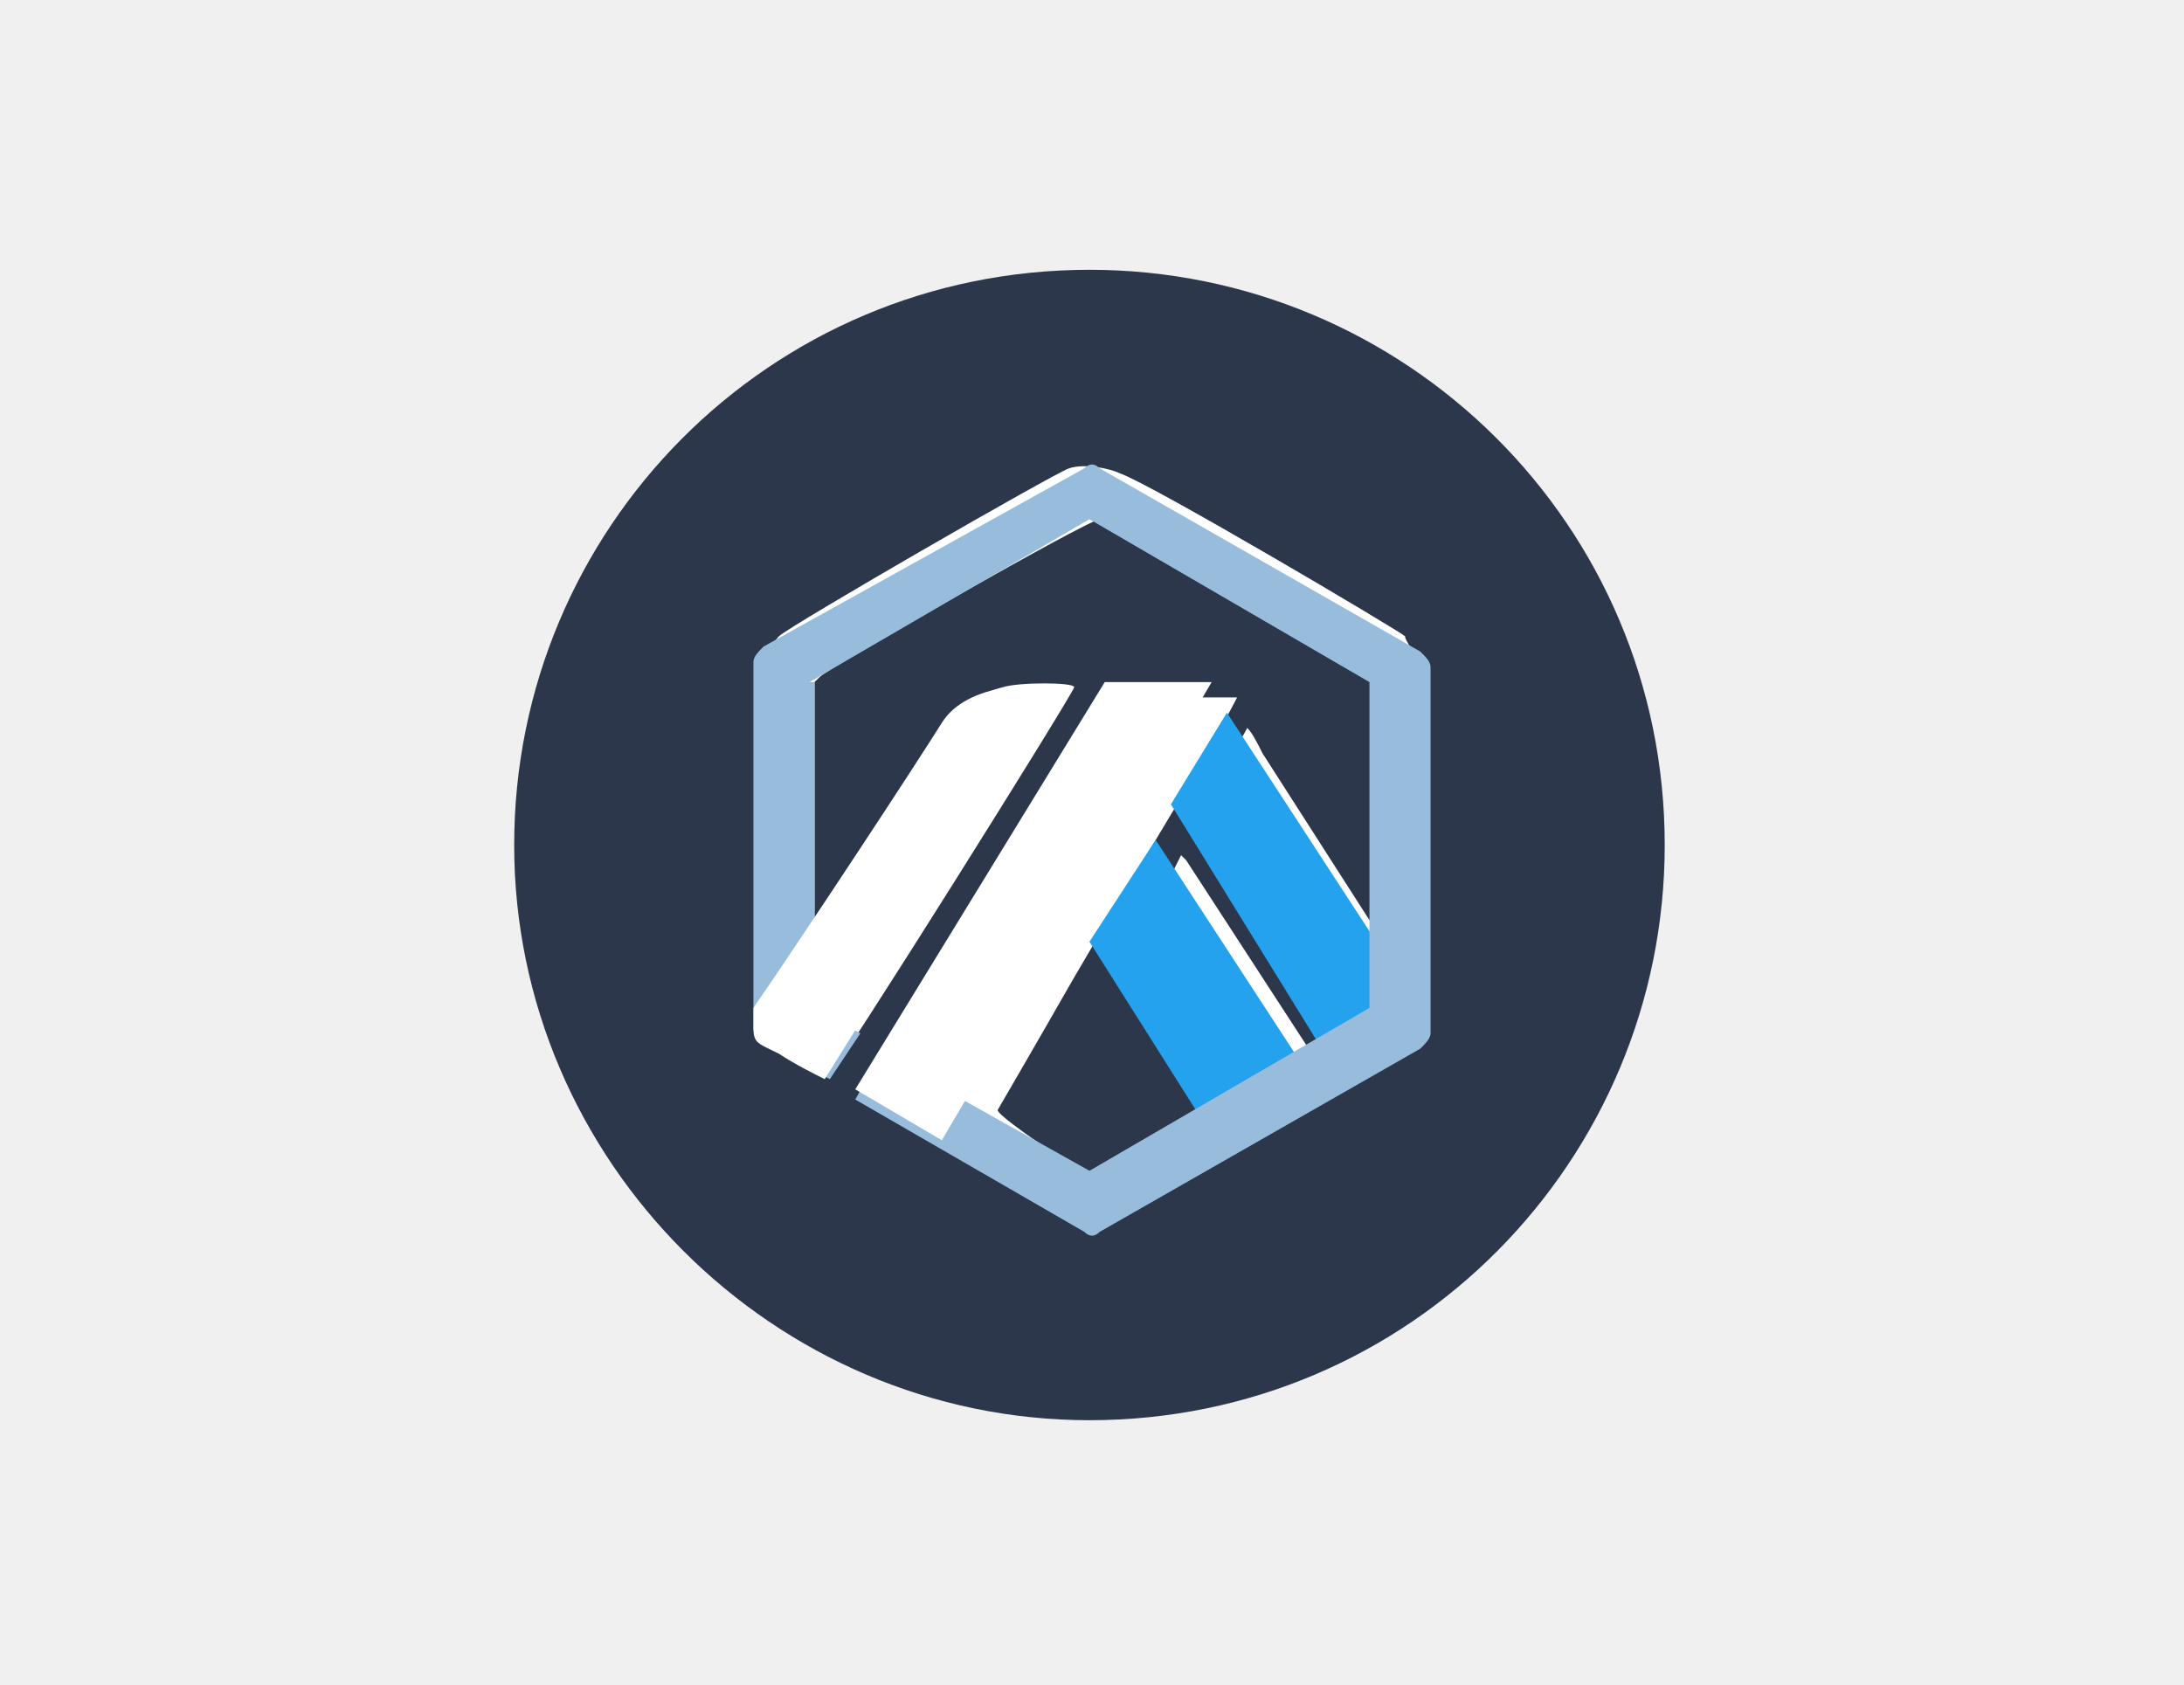
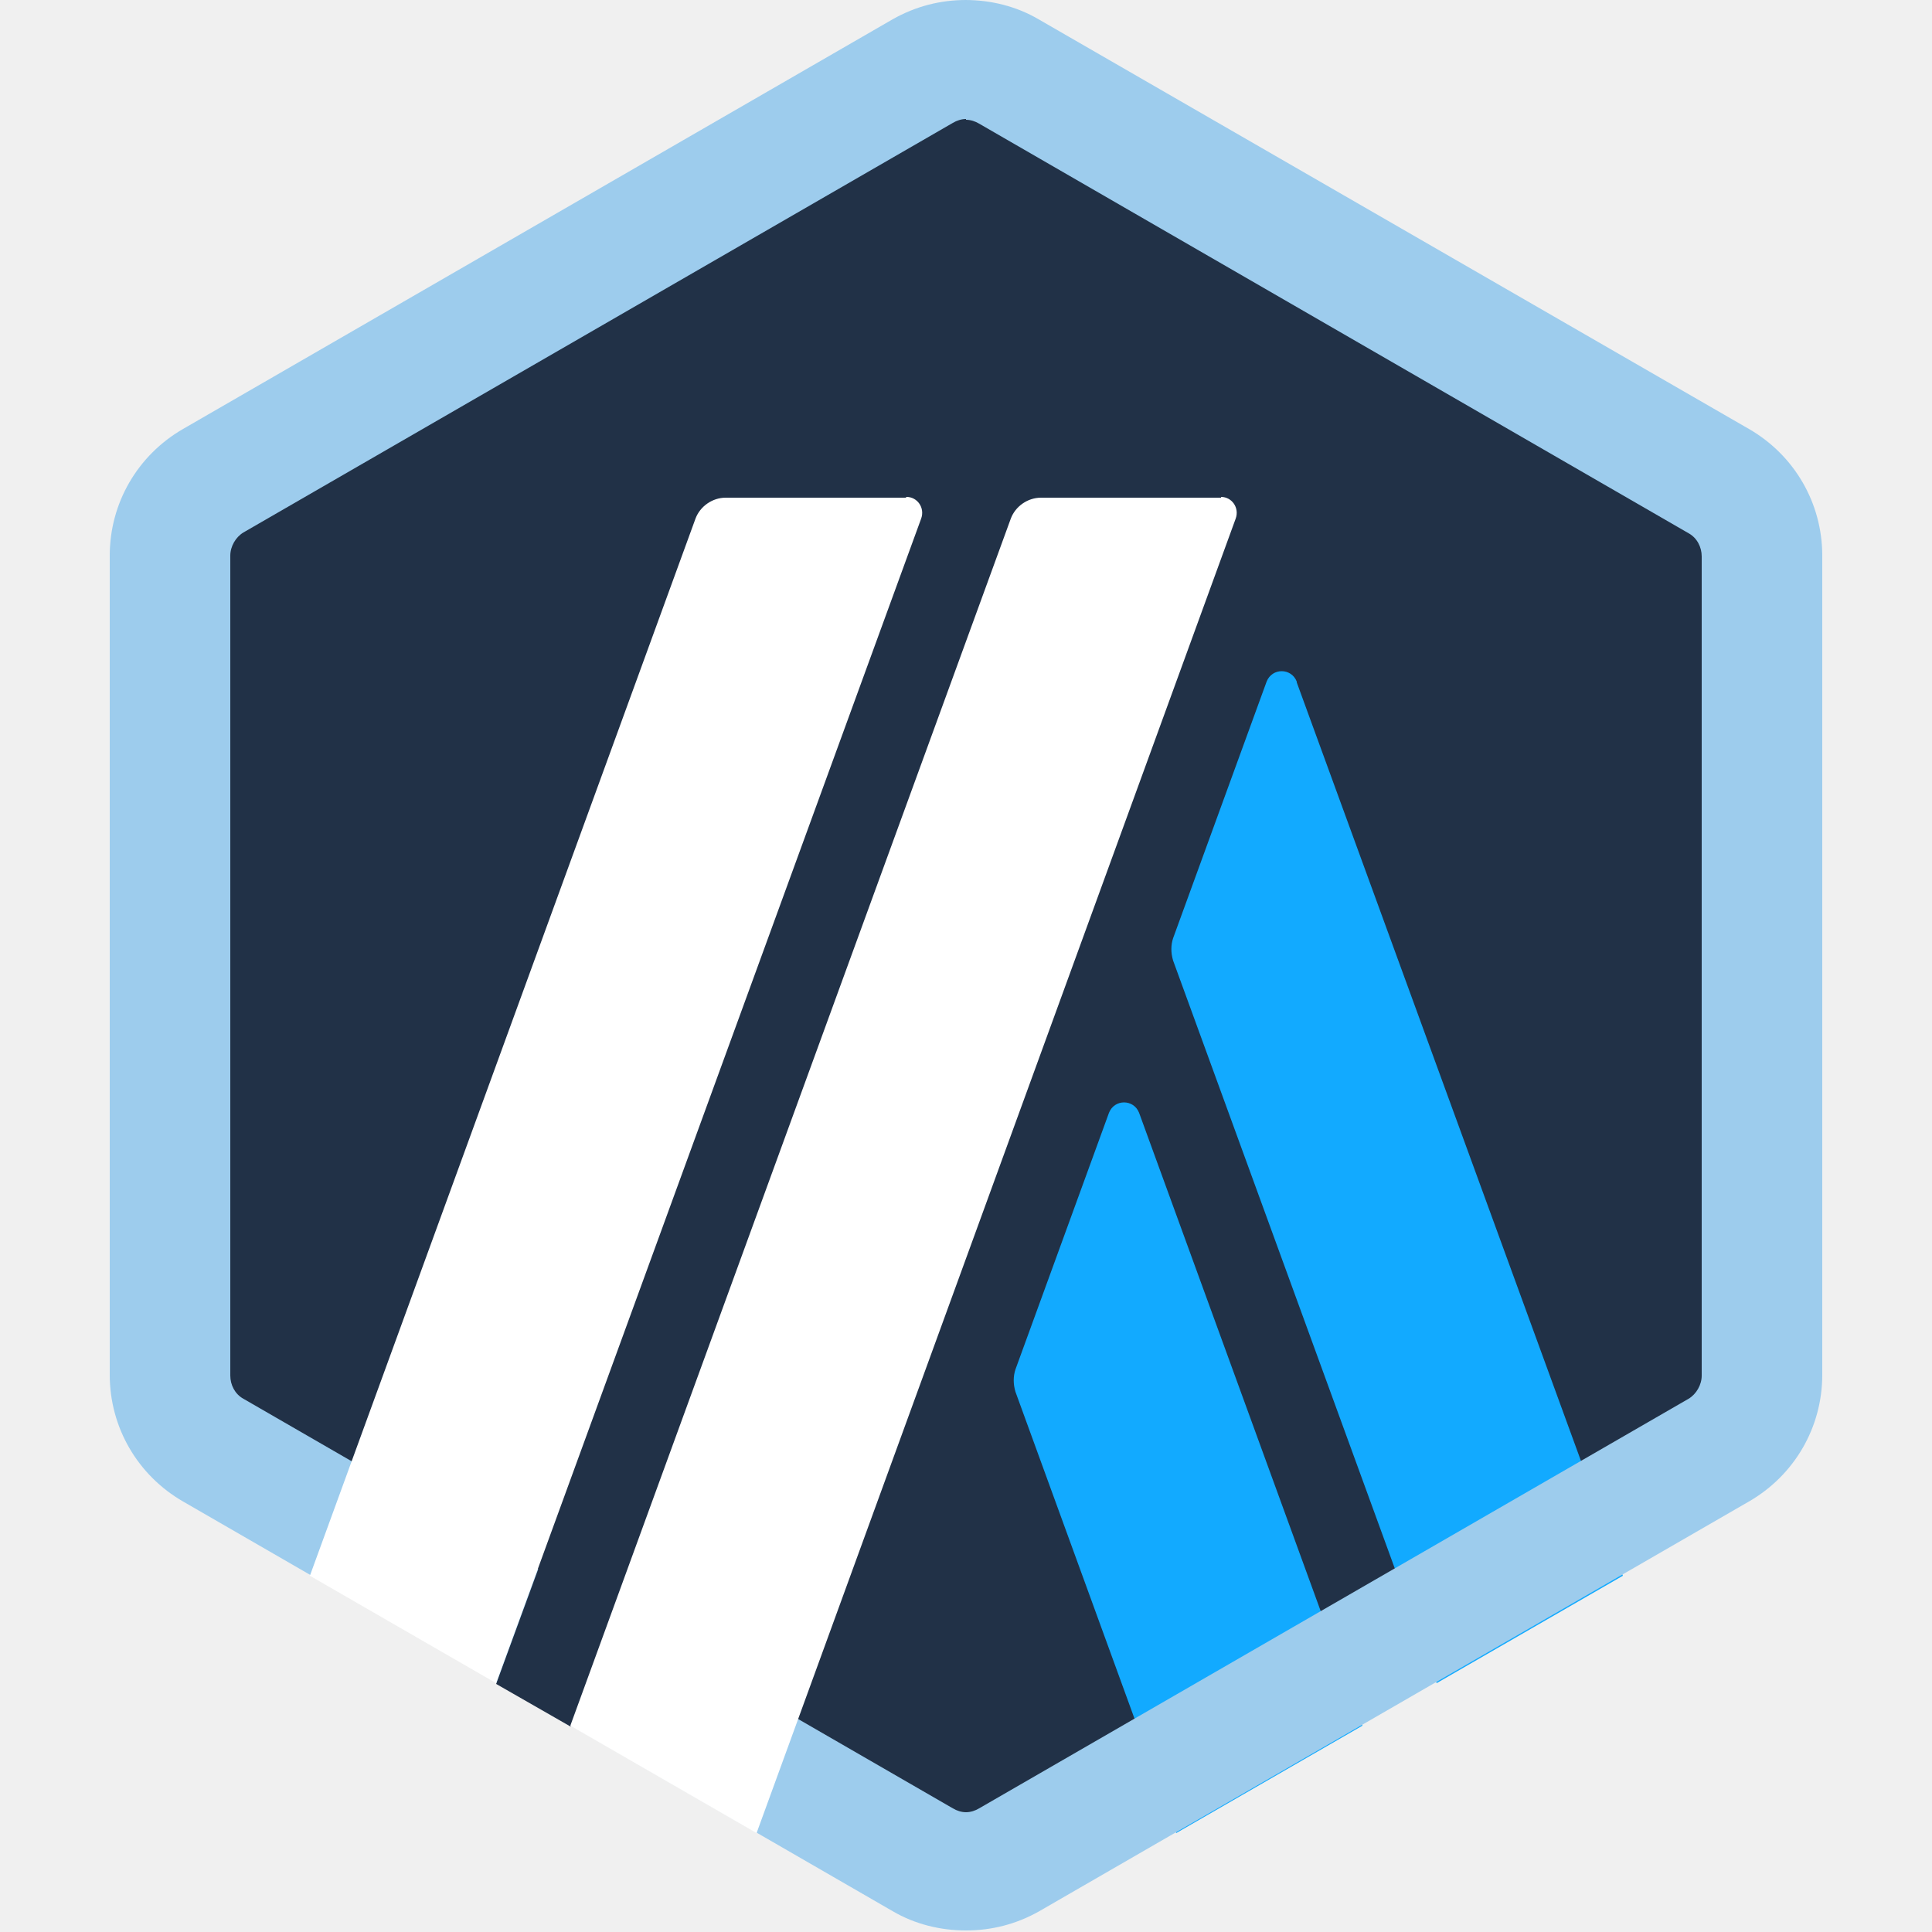
- <svg xmlns="http://www.w3.org/2000/svg" version="1.0" id="katman_1" x="0px" y="0px" viewBox="0 0 42.9 33.1" style="enable-background:new 0 0 42.9 33.1;" xml:space="preserve">
+ <svg xmlns="http://www.w3.org/2000/svg" version="1.1" id="Layer_1" x="0px" y="0px" viewBox="0 0 2500 2500" style="enable-background:new 0 0 2500 2500;" xml:space="preserve">
  <style type="text/css">
- 	.st0{fill:#2C374B;}
- 	.st1{fill-rule:evenodd;clip-rule:evenodd;fill:#FFFFFF;}
- 	.st2{fill:#24A2EE;}
- 	.st3{fill-rule:evenodd;clip-rule:evenodd;fill:#98BCDC;}
+ 	.st0{fill:none;}
+ 	.st1{fill:#213147;}
+ 	.st2{fill:#12AAFF;}
+ 	.st3{fill:#9DCCED;}
	.st4{fill:#FFFFFF;}
</style>
-   <path class="st0" d="M21.4,27.9c6.3,0,11.3-5.1,11.3-11.3c0-6.3-5.1-11.3-11.3-11.3c-6.3,0-11.3,5.1-11.3,11.3  C10.1,22.8,15.2,27.9,21.4,27.9z" />
-   <path class="st1" d="M27.6,12.5c-0.1-0.1-5-3-5.6-3.2c-0.2-0.1-0.7-0.2-1-0.1c-0.3,0.1-5.5,3.1-5.7,3.3c-0.1,0.1-0.2,0.3-0.3,0.4  c-0.1,0.2-0.1,0.3-0.1,3.8l0,3.6l0.7,0.4c0.4,0.2,0.7,0.4,0.7,0.4c0.1,0,4.8-7.5,4.8-7.6c0-0.1-1.1-0.1-1.4,0  c-0.4,0.1-0.7,0.3-0.9,0.5c-0.1,0.1-0.7,1.1-1.5,2.2c-0.7,1.1-1.3,2.1-1.3,2.1c0,0,0-1,0-2.4v-2.5l0.1-0.1c0.2-0.2,5.3-3.1,5.5-3.1  c0.1,0,0.2,0,1.4,0.7c0.4,0.2,1.5,0.8,2.4,1.4c0.9,0.5,1.7,1,1.8,1.1l0.1,0.1v5.2l-2.5-3.9c-0.1-0.2-0.2-0.4-0.3-0.5l0,0l0,0  c0,0,0,0,0,0c0,0-0.1,0.2-0.7,1.2c-0.1,0.1-0.2,0.3-0.2,0.4l-0.1,0.2l0,0l0,0l0.1,0.1l0.1,0.1c0,0,0,0.1,0.1,0.1l0.2,0.3  c0,0,0,0.1,0.1,0.1c0.1,0.1,0.2,0.3,0.2,0.4c0,0,0,0,0,0.1l2.1,3.4l-0.2,0.1c-0.1,0.1-0.2,0.1-0.3,0.1l-2.6-4l-0.1-0.1l-0.2,0.4l0,0  l-1,1.6l0,0l2,3.2c-0.3,0.2-2,1.4-2.1,1.4c-0.1,0-2.4-1.5-2.3-1.6c0,0,0.7-1.2,1.5-2.6l0,0c0.7-1.2,1.6-2.7,2.2-3.7  c0.7-1.2,1-1.8,1-1.8c0,0-0.5,0-1.1,0l-1,0l-2.3,3.8c-0.8,1.4-1.6,2.7-2,3.4l0,0C17.2,21,17,21.2,17,21.2l-0.1,0.2l1.8,1  c1,0.6,1.9,1.1,2.1,1.2c0.3,0.2,0.8,0.2,1,0.2c0.2-0.1,5.4-3.1,5.7-3.3c0.1-0.1,0.2-0.2,0.3-0.4l0.1-0.3l0-3.3l0-3.3l-0.1-0.2  C27.8,12.8,27.6,12.6,27.6,12.5z M27,18.6L27,18.6L27,18.6L27,18.6z" />
-   <path class="st2" d="M27.1,18.6l-3-4.6l-1.1,1.8l2.9,4.7l1.3-0.6L27.1,18.6z" />
-   <path class="st2" d="M25.7,21.1l-3-4.6l-1.3,2l2.4,3.8l1.5-0.6L25.7,21.1z" />
-   <path class="st3" d="M15.9,13.4l5.5-3.2l5.5,3.2v6.4l-5.5,3.2l-4.1-2.3l-0.5,0.9l4.5,2.6c0.1,0.1,0.2,0.1,0.3,0l6.3-3.6  c0.1-0.1,0.2-0.2,0.2-0.3v-7.2c0-0.1-0.1-0.2-0.2-0.3l-6.3-3.6c-0.1-0.1-0.2-0.1-0.3,0L15,12.7c-0.1,0.1-0.2,0.2-0.2,0.3v7.2  c0,0.1,0.1,0.2,0.2,0.3l1.3,0.7l0.6-0.9l-0.9-0.5V13.4z" />
-   <path class="st4" d="M23.8,13.4l-2.1,0l-4.9,8l1.7,1L23.8,13.4z" />
-   <path class="st4" d="M18.5,14.2c0.5-0.8,1.9-0.8,2.5-0.7l-4.8,7.7c-0.2-0.1-0.6-0.3-0.9-0.5c-0.4-0.2-0.5-0.2-0.5-0.5v-0.4  C15.9,18.2,18,15,18.5,14.2z" />
+   <g id="Layer_x0020_1">
+     <g id="_2405588477232">
+       <rect class="st0" width="2500" height="2500" />
+       <g>
+         <g>
+           <path class="st1" d="M226,760v980c0,63,33,120,88,152l849,490c54,31,121,31,175,0l849-490c54-31,88-89,88-152V760      c0-63-33-120-88-152l-849-490c-54-31-121-31-175,0L314,608c-54,31-87,89-87,152H226z" />
+           <g>
+             <g>
+               <g>
+                 <path class="st2" d="M1435,1440l-121,332c-3,9-3,19,0,29l208,571l241-139l-289-793C1467,1422,1442,1422,1435,1440z" />
+               </g>
+               <g>
+                 <path class="st2" d="M1678,882c-7-18-32-18-39,0l-121,332c-3,9-3,19,0,29l341,935l241-139L1678,883V882z" />
+               </g>
+             </g>
+           </g>
+           <g>
+             <path class="st3" d="M1250,155c6,0,12,2,17,5l918,530c11,6,17,18,17,30v1060c0,12-7,24-17,30l-918,530c-5,3-11,5-17,5       s-12-2-17-5l-918-530c-11-6-17-18-17-30V719c0-12,7-24,17-30l918-530c5-3,11-5,17-5l0,0V155z M1250,0c-33,0-65,8-95,25L237,555       c-59,34-95,96-95,164v1060c0,68,36,130,95,164l918,530c29,17,62,25,95,25s65-8,95-25l918-530c59-34,95-96,95-164V719       c0-68-36-130-95-164L1344,25c-29-17-62-25-95-25l0,0H1250z" />
+           </g>
+           <polygon class="st1" points="642,2179 727,1947 897,2088 738,2234     " />
+           <g>
+             <path class="st4" d="M1172,644H939c-17,0-33,11-39,27L401,2039l241,139l550-1507c5-14-5-28-19-28L1172,644z" />
+             <path class="st4" d="M1580,644h-233c-17,0-33,11-39,27L738,2233l241,139l620-1701c5-14-5-28-19-28V644z" />
+           </g>
+         </g>
+       </g>
+     </g>
+   </g>
</svg>
